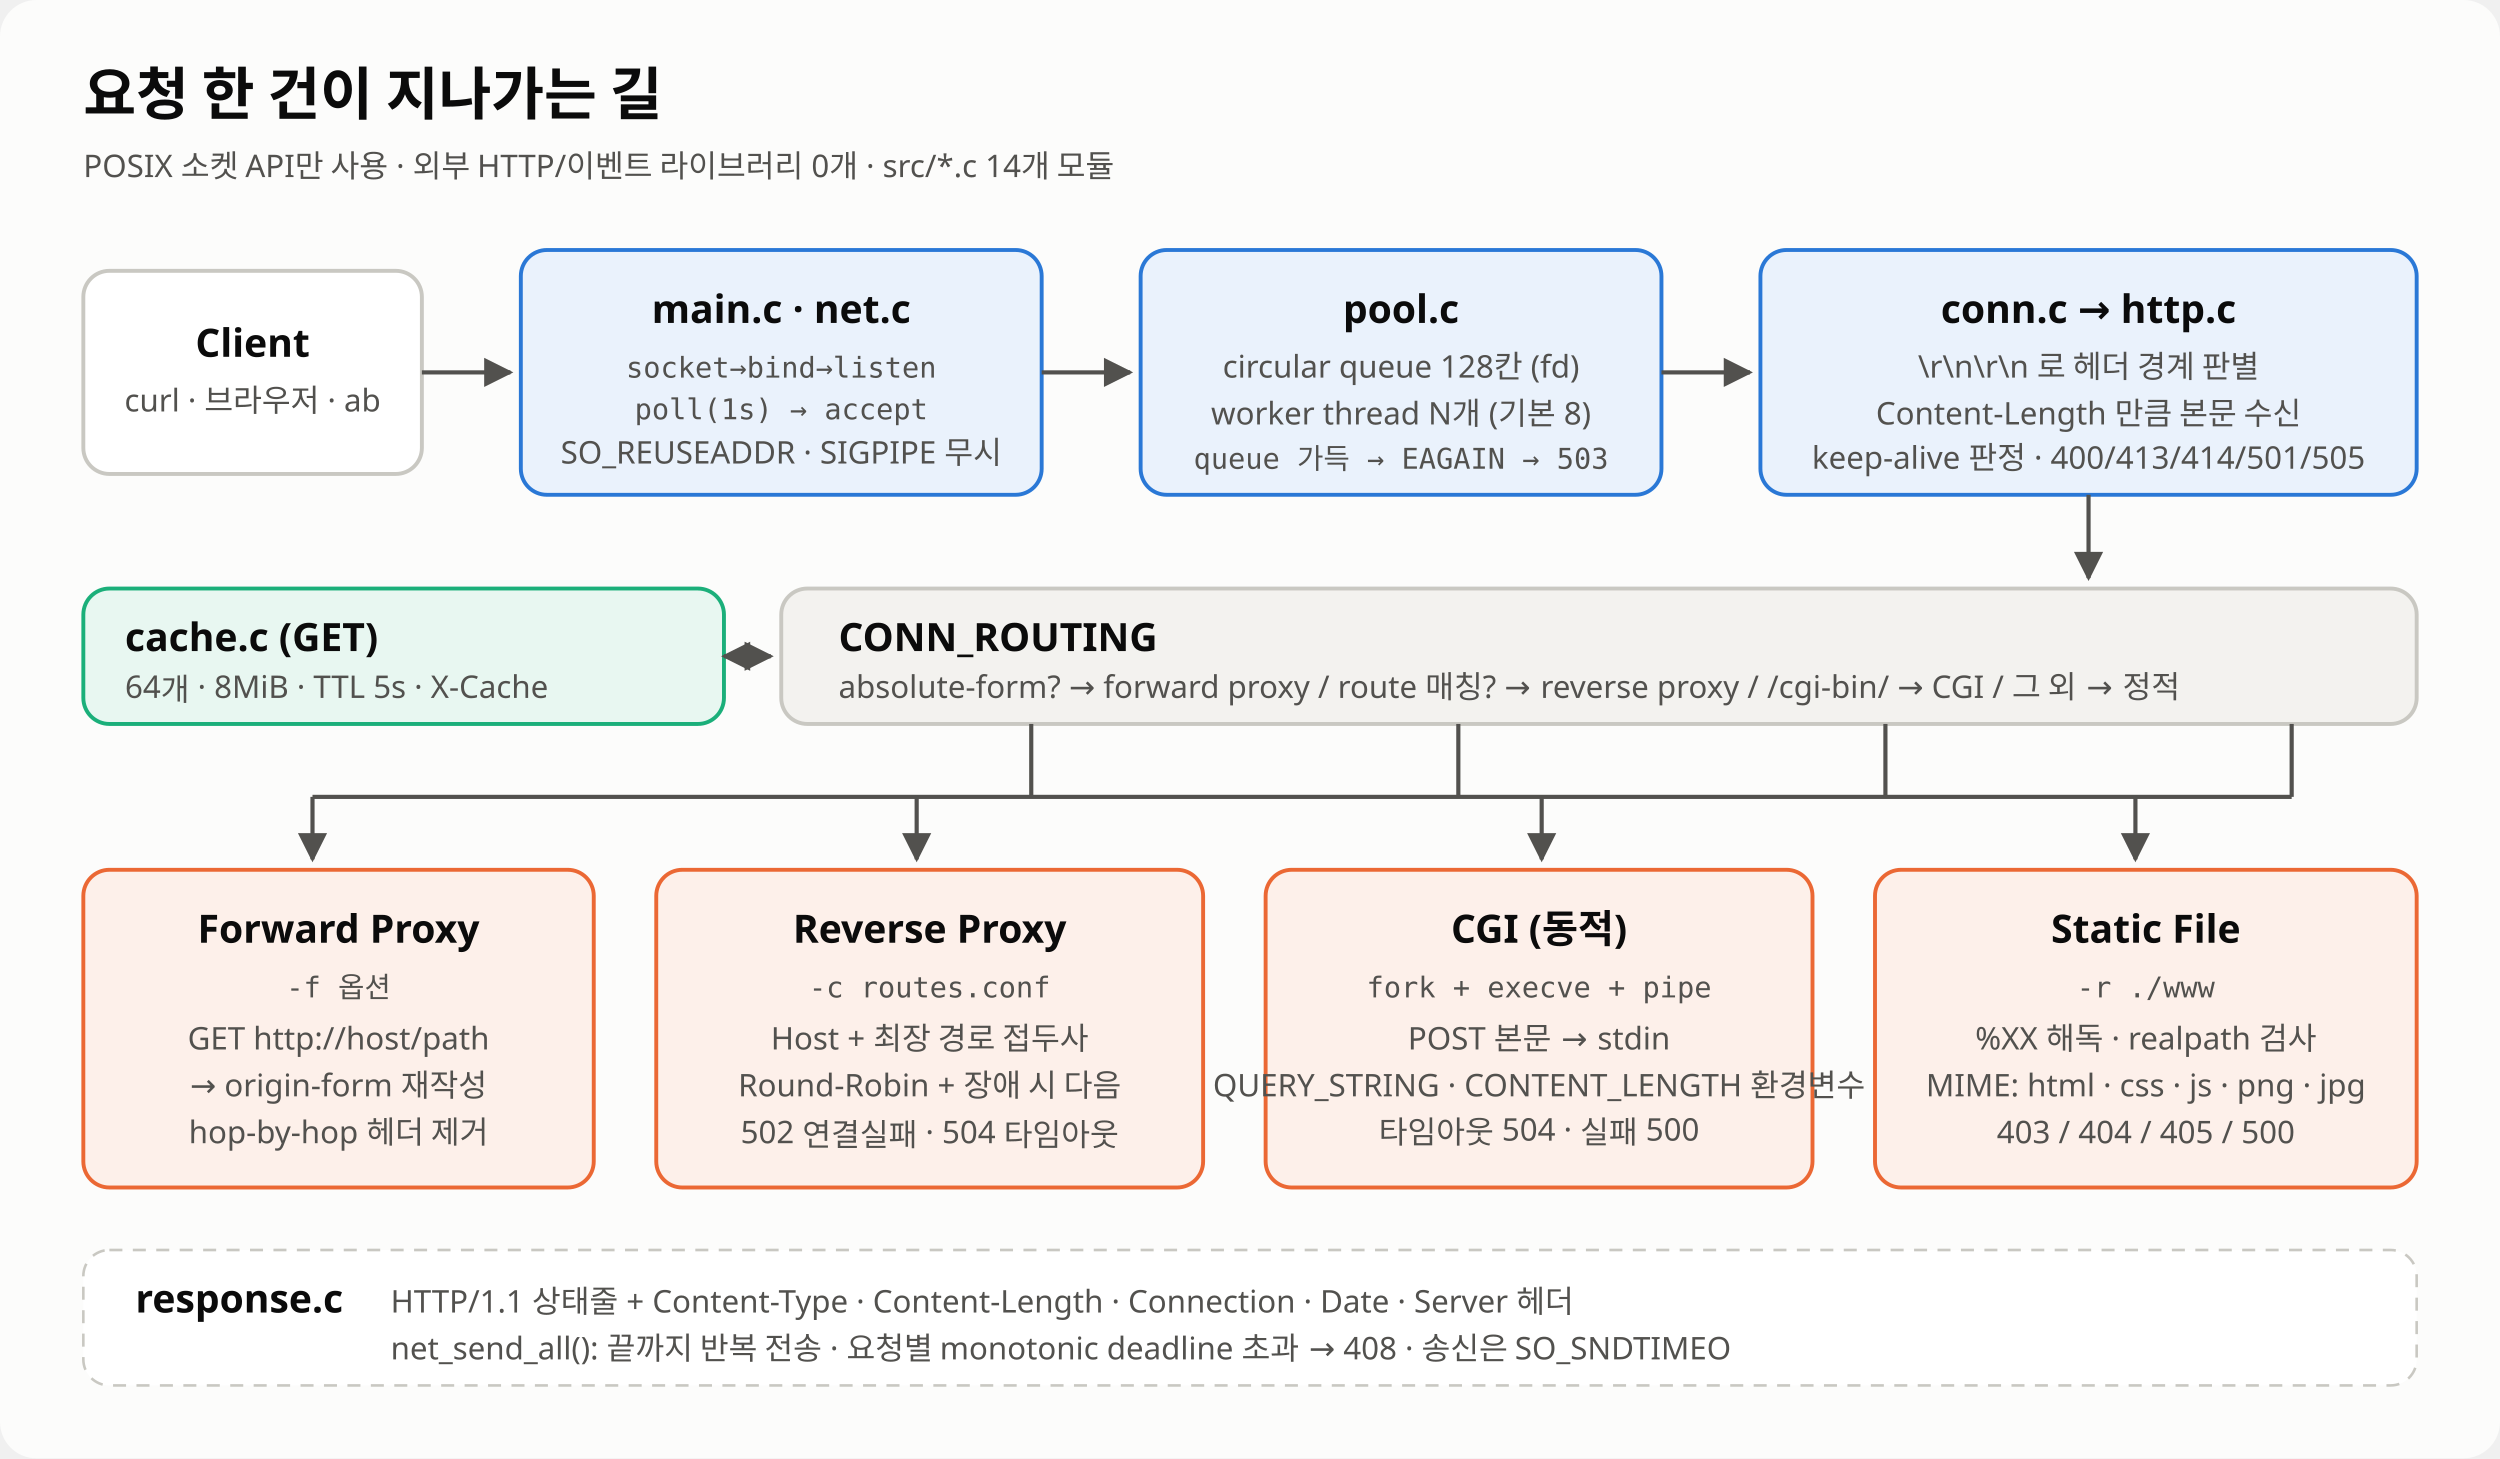
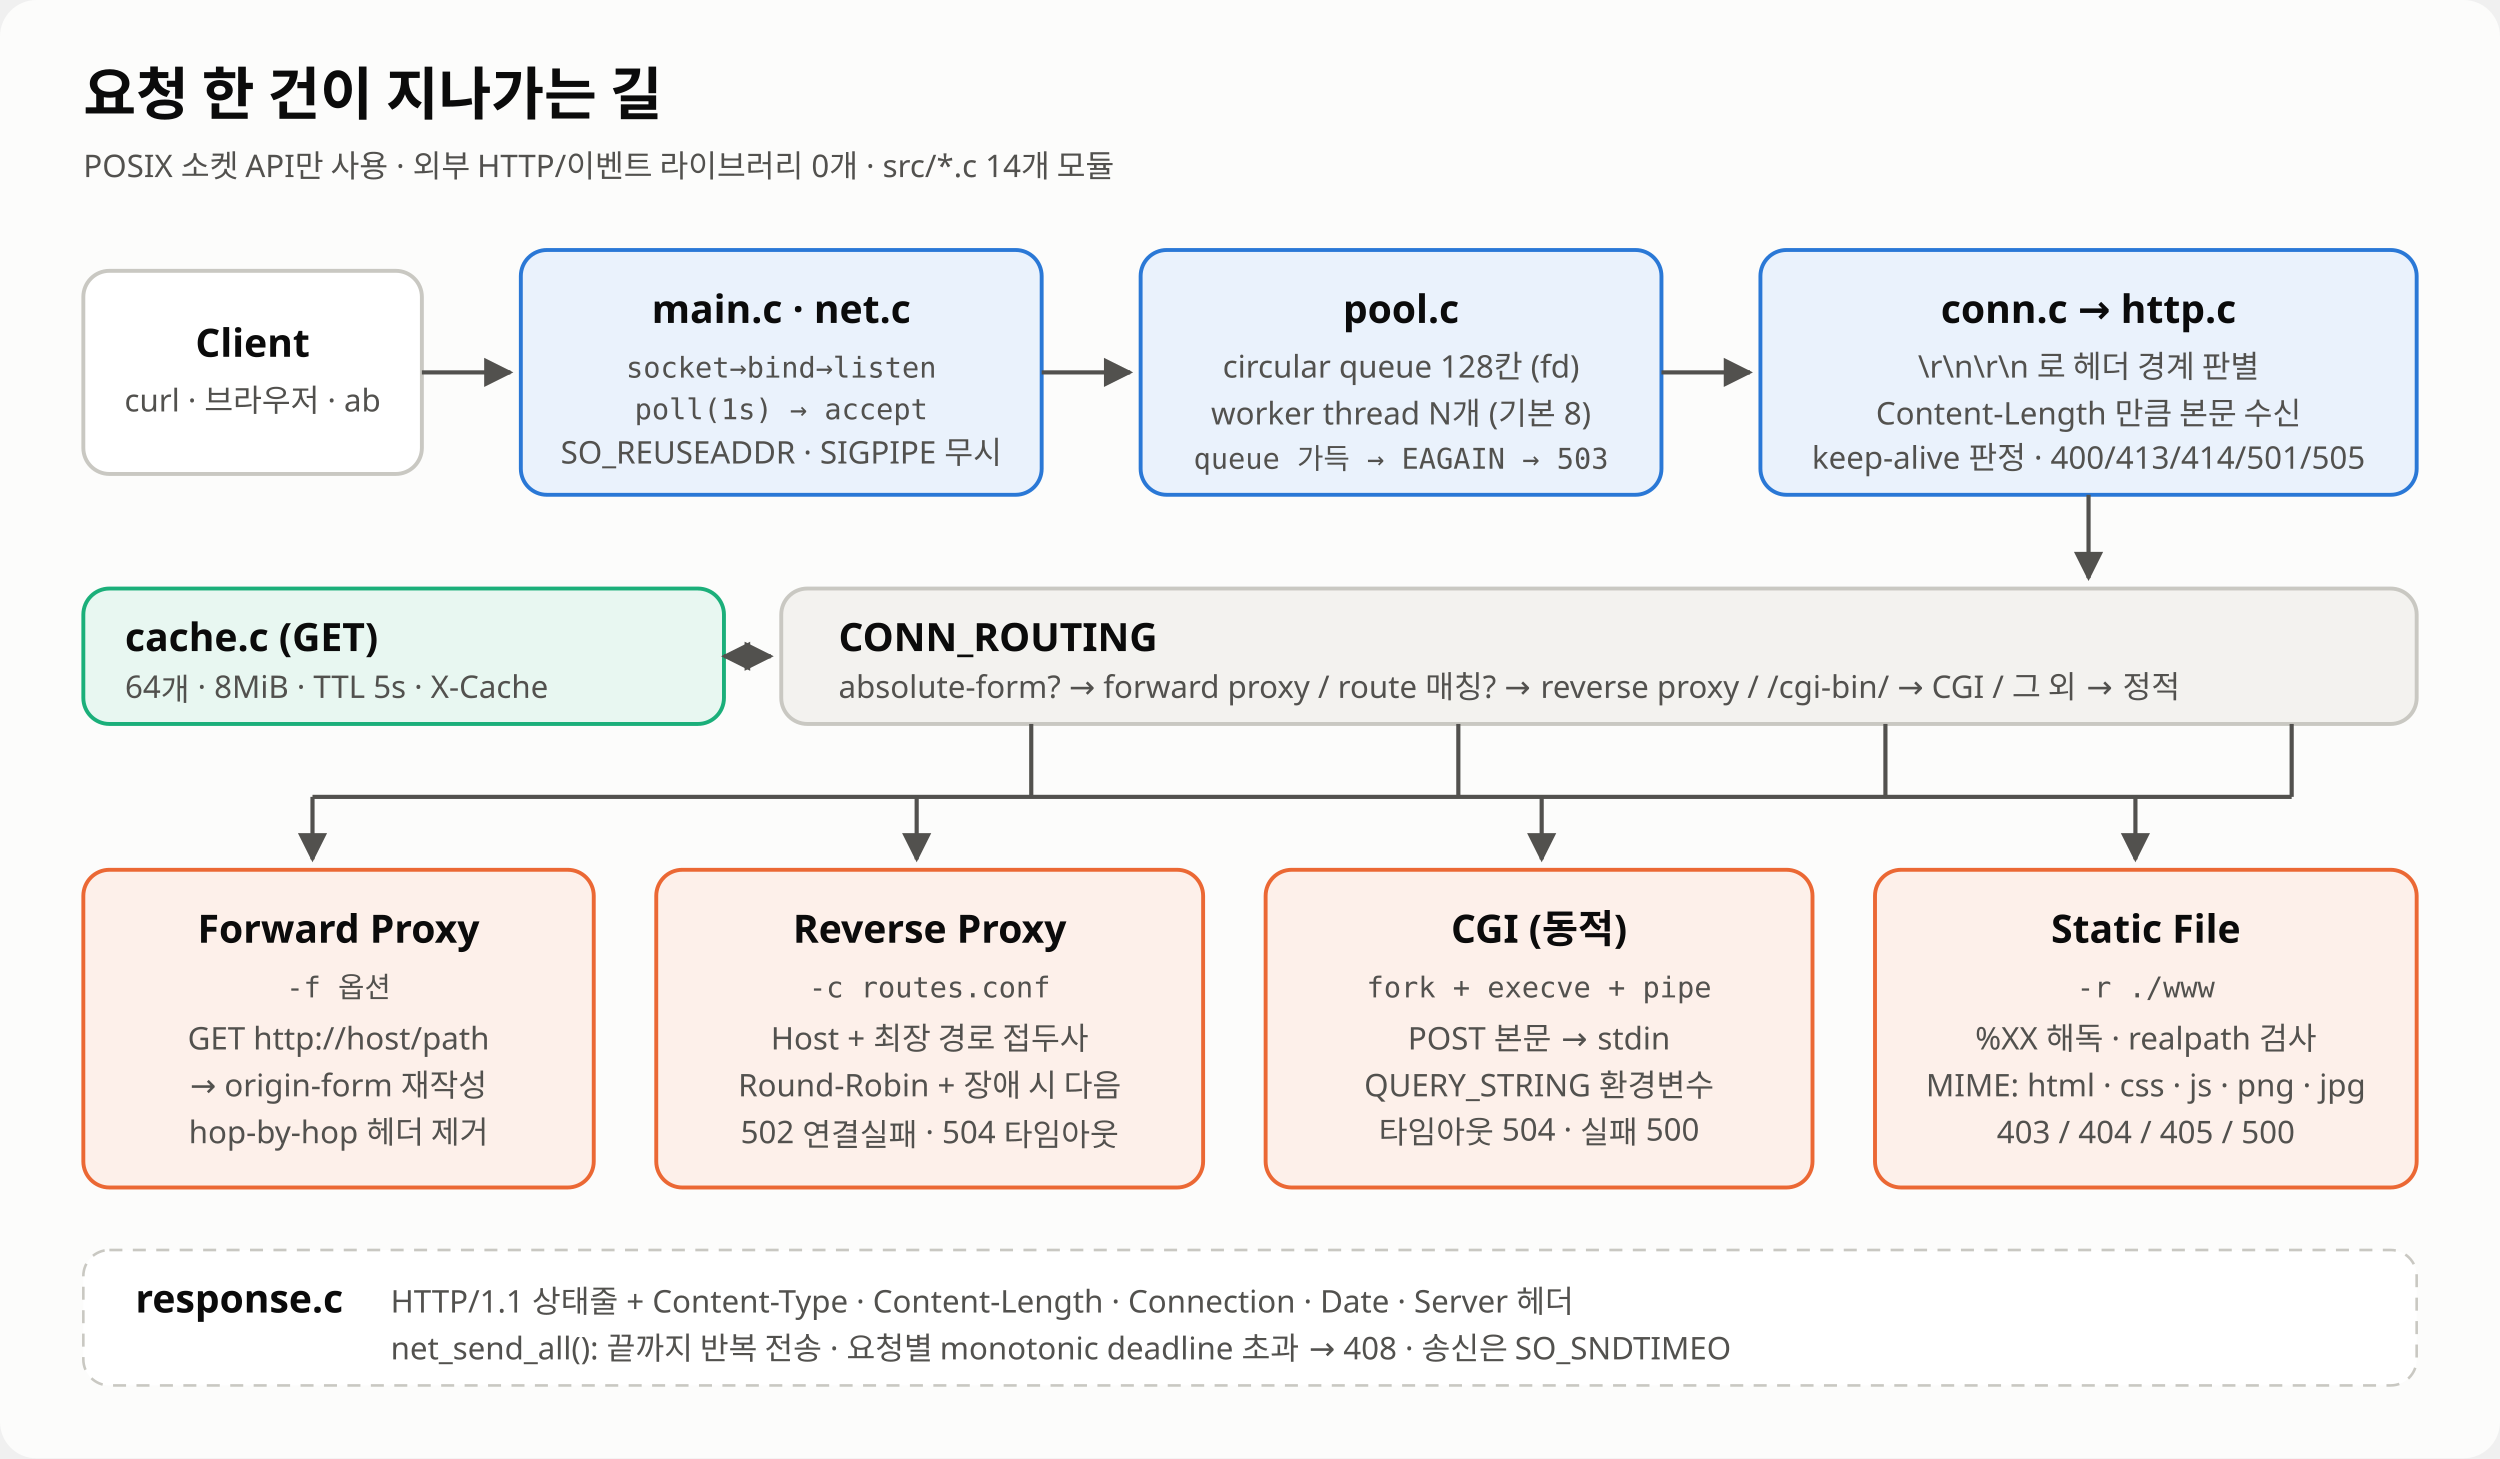
<svg xmlns="http://www.w3.org/2000/svg" viewBox="0 0 960 560" width="960" height="560" font-family="'Apple SD Gothic Neo','Noto Sans KR','Malgun Gothic',sans-serif">
  <defs>
    <marker id="a" viewBox="0 0 10 10" refX="9" refY="5" markerWidth="7" markerHeight="7" orient="auto-start-reverse">
      <path d="M0,0 L10,5 L0,10 z" fill="#52514e" />
    </marker>
    <style>
      .t{font-size:15px;font-weight:700;fill:#0b0b0b}
      .s{font-size:12px;fill:#52514e}
      .c{font-size:11px;fill:#52514e;font-family:Menlo,Consolas,monospace}
      .box{fill:#ffffff;stroke:#c9c8c2;stroke-width:1.5}
      .core{fill:#eaf2fc;stroke:#2a78d6;stroke-width:1.5}
      .out{fill:#fdf0ea;stroke:#eb6834;stroke-width:1.5}
      .ln{stroke:#52514e;stroke-width:1.6;fill:none}
    </style>
  </defs>
  <rect width="960" height="560" rx="14" fill="#fcfcfb" />
  <text x="32" y="44" font-size="22" font-weight="800" fill="#0b0b0b">요청 한 건이 지나가는 길</text>
  <text x="32" y="68" class="s">POSIX 소켓 API만 사용 · 외부 HTTP/이벤트 라이브러리 0개 · src/*.c 14개 모듈</text>
  <rect x="32" y="104" width="130" height="78" rx="10" class="box" />
  <text x="97" y="137" text-anchor="middle" class="t">Client</text>
  <text x="97" y="158" text-anchor="middle" class="s">curl · 브라우저 · ab</text>
  <rect x="200" y="96" width="200" height="94" rx="10" class="core" />
  <text x="300" y="124" text-anchor="middle" class="t">main.c · net.c</text>
  <text x="300" y="145" text-anchor="middle" class="c">socket→bind→listen</text>
  <text x="300" y="161" text-anchor="middle" class="c">poll(1s) → accept</text>
  <text x="300" y="178" text-anchor="middle" class="s">SO_REUSEADDR · SIGPIPE 무시</text>
  <rect x="438" y="96" width="200" height="94" rx="10" class="core" />
  <text x="538" y="124" text-anchor="middle" class="t">pool.c</text>
  <text x="538" y="145" text-anchor="middle" class="s">circular queue 128칸 (fd)</text>
  <text x="538" y="163" text-anchor="middle" class="s">worker thread N개 (기본 8)</text>
  <text x="538" y="180" text-anchor="middle" class="c">queue 가득 → EAGAIN → 503</text>
  <rect x="676" y="96" width="252" height="94" rx="10" class="core" />
  <text x="802" y="124" text-anchor="middle" class="t">conn.c → http.c</text>
  <text x="802" y="145" text-anchor="middle" class="s">\r\n\r\n 로 헤더 경계 판별</text>
  <text x="802" y="163" text-anchor="middle" class="s">Content-Length 만큼 본문 수신</text>
  <text x="802" y="180" text-anchor="middle" class="s">keep-alive 판정 · 400/413/414/501/505</text>
  <line x1="162" y1="143" x2="196" y2="143" class="ln" marker-end="url(#a)" />
  <line x1="400" y1="143" x2="434" y2="143" class="ln" marker-end="url(#a)" />
  <line x1="638" y1="143" x2="672" y2="143" class="ln" marker-end="url(#a)" />
  <path d="M802 190 L802 222" class="ln" marker-end="url(#a)" />
  <rect x="300" y="226" width="628" height="52" rx="10" fill="#f3f2ef" stroke="#c9c8c2" stroke-width="1.5" />
  <text x="322" y="250" class="t">CONN_ROUTING</text>
  <text x="322" y="268" class="s">absolute-form? → forward proxy / route 매칭? → reverse proxy / /cgi-bin/ → CGI / 그 외 → 정적</text>
  <rect x="32" y="226" width="246" height="52" rx="10" fill="#e8f7f1" stroke="#1baf7a" stroke-width="1.5" />
  <text x="48" y="250" class="t">cache.c (GET)</text>
  <text x="48" y="268" class="s">64개 · 8MiB · TTL 5s · X-Cache</text>
  <line x1="278" y1="252" x2="296" y2="252" class="ln" marker-start="url(#a)" marker-end="url(#a)" />
  <path d="M396 278 L396 306 M560 278 L560 306 M724 278 L724 306 M880 278 L880 306" class="ln" />
  <path d="M120 306 L880 306" class="ln" />
  <path d="M120 306 L120 330" class="ln" marker-end="url(#a)" />
  <path d="M352 306 L352 330" class="ln" marker-end="url(#a)" />
  <path d="M592 306 L592 330" class="ln" marker-end="url(#a)" />
  <path d="M820 306 L820 330" class="ln" marker-end="url(#a)" />
  <rect x="32" y="334" width="196" height="122" rx="10" class="out" />
  <text x="130" y="362" text-anchor="middle" class="t">Forward Proxy</text>
  <text x="130" y="383" text-anchor="middle" class="c">-f 옵션</text>
  <text x="130" y="403" text-anchor="middle" class="s">GET http://host/path</text>
  <text x="130" y="421" text-anchor="middle" class="s">→ origin-form 재작성</text>
  <text x="130" y="439" text-anchor="middle" class="s">hop-by-hop 헤더 제거</text>
  <rect x="252" y="334" width="210" height="122" rx="10" class="out" />
  <text x="357" y="362" text-anchor="middle" class="t">Reverse Proxy</text>
  <text x="357" y="383" text-anchor="middle" class="c">-c routes.conf</text>
  <text x="357" y="403" text-anchor="middle" class="s">Host + 최장 경로 접두사</text>
  <text x="357" y="421" text-anchor="middle" class="s">Round-Robin + 장애 시 다음</text>
  <text x="357" y="439" text-anchor="middle" class="s">502 연결실패 · 504 타임아웃</text>
  <rect x="486" y="334" width="210" height="122" rx="10" class="out" />
  <text x="591" y="362" text-anchor="middle" class="t">CGI (동적)</text>
  <text x="591" y="383" text-anchor="middle" class="c">fork + execve + pipe</text>
  <text x="591" y="403" text-anchor="middle" class="s">POST 본문 → stdin</text>
-   <text x="591" y="421" text-anchor="middle" class="s">QUERY_STRING · CONTENT_LENGTH 환경변수</text>
+   <text x="591" y="421" text-anchor="middle" class="s">QUERY_STRING 환경변수</text>
  <text x="591" y="439" text-anchor="middle" class="s">타임아웃 504 · 실패 500</text>
  <rect x="720" y="334" width="208" height="122" rx="10" class="out" />
  <text x="824" y="362" text-anchor="middle" class="t">Static File</text>
  <text x="824" y="383" text-anchor="middle" class="c">-r ./www</text>
  <text x="824" y="403" text-anchor="middle" class="s">%XX 해독 · realpath 검사</text>
  <text x="824" y="421" text-anchor="middle" class="s">MIME: html · css · js · png · jpg</text>
  <text x="824" y="439" text-anchor="middle" class="s">403 / 404 / 405 / 500</text>
  <rect x="32" y="480" width="896" height="52" rx="10" fill="#ffffff" stroke="#c9c8c2" stroke-dasharray="5 4" />
  <text x="52" y="504" class="t">response.c</text>
  <text x="150" y="504" class="s">HTTP/1.1 상태줄 + Content-Type · Content-Length · Connection · Date · Server 헤더</text>
  <text x="150" y="522" class="s">net_send_all(): 끝까지 반복 전송 · 요청별 monotonic deadline 초과 → 408 · 송신은 SO_SNDTIMEO</text>
</svg>
